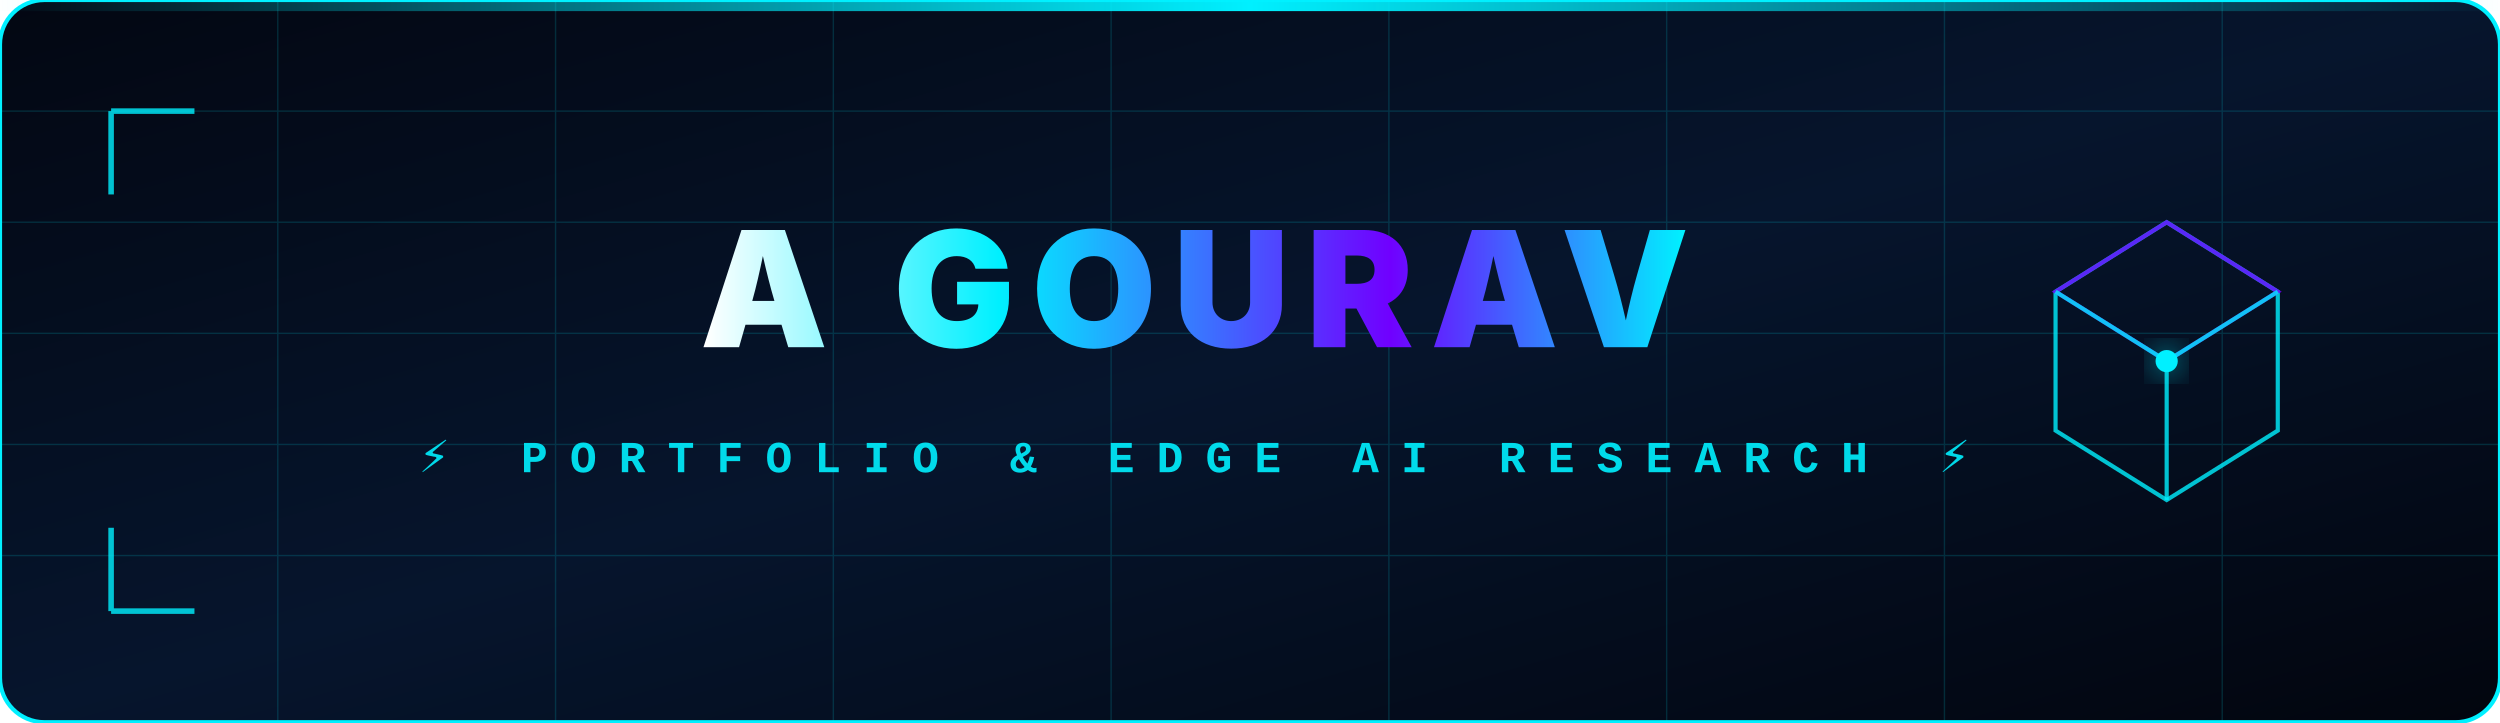
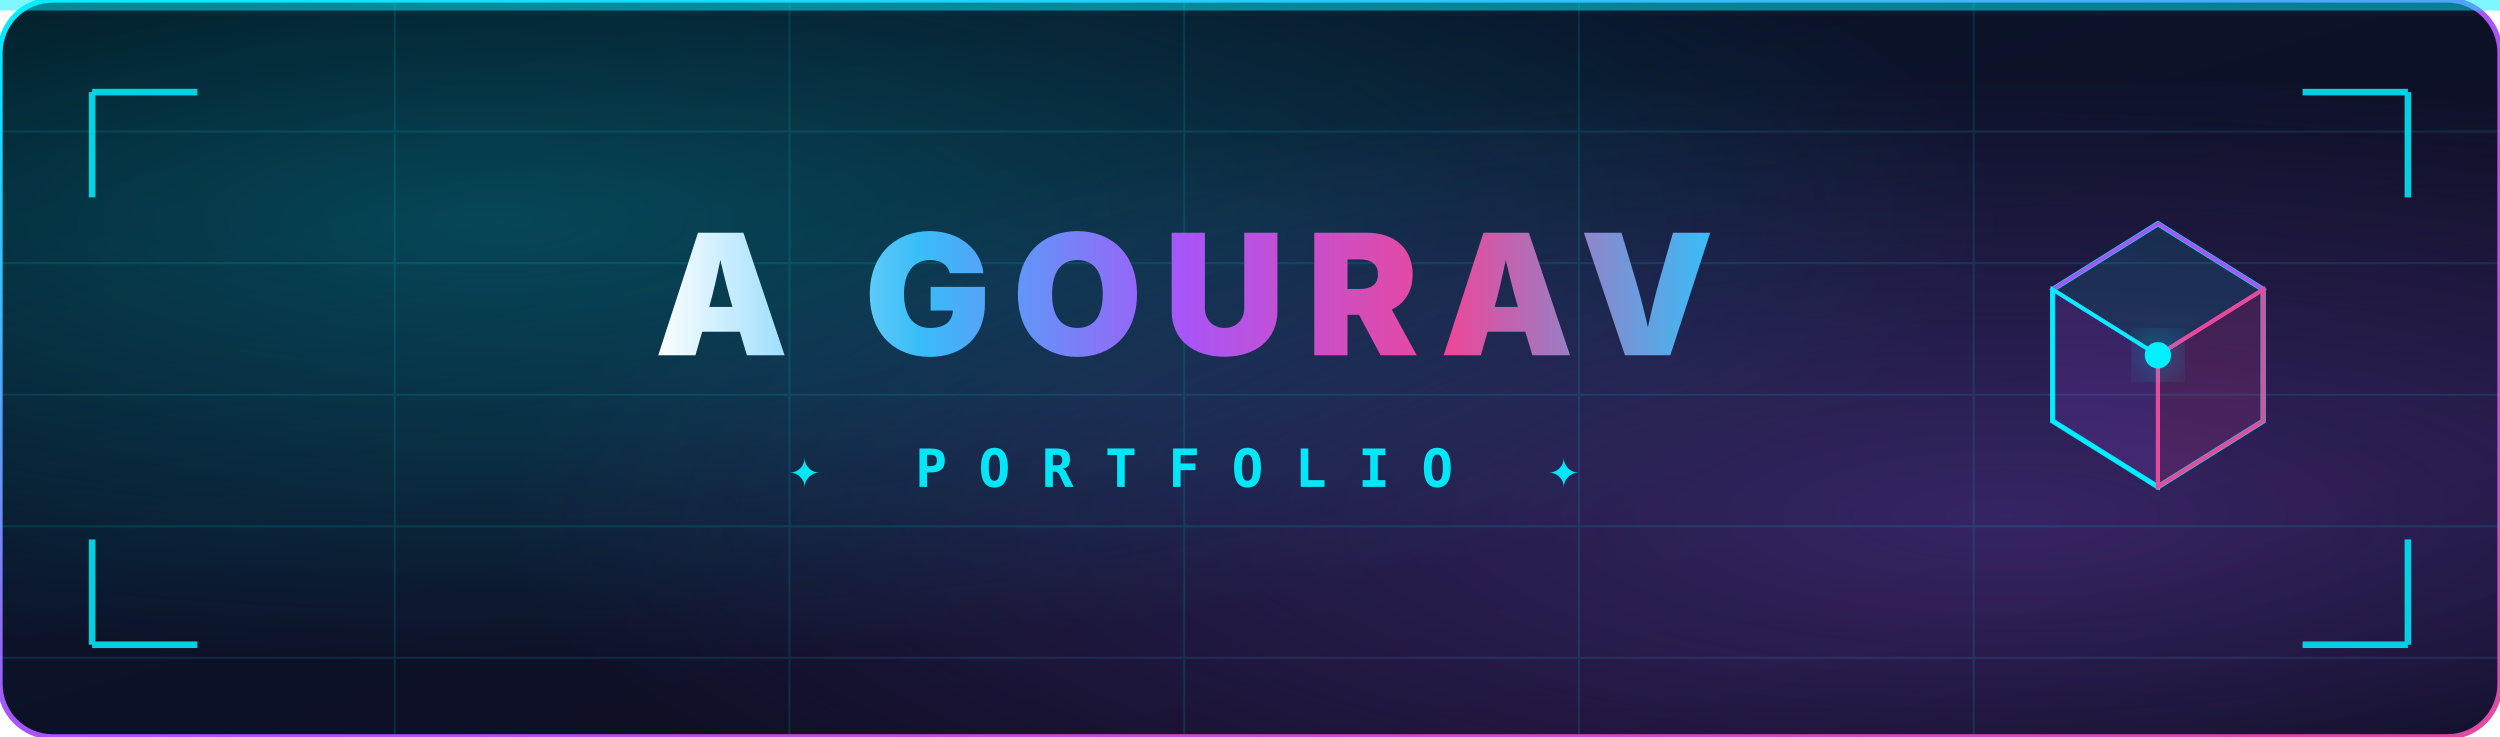
- <svg xmlns="http://www.w3.org/2000/svg" width="900" height="260" viewBox="0 0 900 260" fill="none">
+ <svg xmlns="http://www.w3.org/2000/svg" width="950" height="280" viewBox="0 0 950 280" fill="none">
  <defs>
    <linearGradient id="bg-grad" x1="0%" y1="0%" x2="100%" y2="100%">
      <stop offset="0%" stop-color="#030712" />
-       <stop offset="50%" stop-color="#06152d" />
-       <stop offset="100%" stop-color="#02050e" />
+       <stop offset="40%" stop-color="#0b1329" />
+       <stop offset="80%" stop-color="#120c24" />
+       <stop offset="100%" stop-color="#030712" />
    </linearGradient>
-     <linearGradient id="text-grad" x1="0%" y1="0%" x2="100%" y2="0%">
+     <radialGradient id="aurora-glow1" cx="20%" cy="30%" r="60%">
+       <stop offset="0%" stop-color="#00F0FF" stop-opacity="0.25" />
+       <stop offset="100%" stop-color="#00F0FF" stop-opacity="0" />
+     </radialGradient>
+     <radialGradient id="aurora-glow2" cx="80%" cy="70%" r="60%">
+       <stop offset="0%" stop-color="#8B5CF6" stop-opacity="0.3" />
+       <stop offset="100%" stop-color="#8B5CF6" stop-opacity="0" />
+     </radialGradient>
+     <linearGradient id="title-grad" x1="0%" y1="0%" x2="100%" y2="0%">
      <stop offset="0%" stop-color="#FFFFFF" />
-       <stop offset="30%" stop-color="#00F0FF" />
-       <stop offset="70%" stop-color="#7000FF" />
-       <stop offset="100%" stop-color="#00F0FF" />
+       <stop offset="25%" stop-color="#38BDF8" />
+       <stop offset="50%" stop-color="#A855F7" />
+       <stop offset="75%" stop-color="#EC4899" />
+       <stop offset="100%" stop-color="#38BDF8" />
    </linearGradient>
-     <linearGradient id="cyan-glow" x1="0%" y1="0%" x2="100%" y2="0%">
-       <stop offset="0%" stop-color="#00F0FF" stop-opacity="0" />
-       <stop offset="50%" stop-color="#00F0FF" stop-opacity="1" />
-       <stop offset="100%" stop-color="#00F0FF" stop-opacity="0" />
+     <linearGradient id="border-grad" x1="0%" y1="0%" x2="100%" y2="100%">
+       <stop offset="0%" stop-color="#00F0FF" />
+       <stop offset="50%" stop-color="#A855F7" />
+       <stop offset="100%" stop-color="#EC4899" />
    </linearGradient>
    <filter id="neon-glow" x="-50%" y="-50%" width="200%" height="200%">
-       <feGaussianBlur stdDeviation="6" result="coloredBlur" />
-       <feMerge>
-         <feMergeNode in="coloredBlur" />
-         <feMergeNode in="SourceGraphic" />
-       </feMerge>
-     </filter>
-     <filter id="heavy-glow" x="-50%" y="-50%" width="200%" height="200%">
-       <feGaussianBlur stdDeviation="12" result="blur1" />
-       <feGaussianBlur stdDeviation="24" result="blur2" />
+       <feGaussianBlur stdDeviation="8" result="blur1" />
+       <feGaussianBlur stdDeviation="18" result="blur2" />
      <feMerge>
        <feMergeNode in="blur2" />
        <feMergeNode in="blur1" />
        <feMergeNode in="SourceGraphic" />
      </feMerge>
    </filter>
  </defs>
  <style>
-     @keyframes pulseGlow {
-       0% { filter: drop-shadow(0 0 10px #00F0FF) drop-shadow(0 0 25px #0077FF); opacity: 0.9; }
-       50% { filter: drop-shadow(0 0 25px #00F0FF) drop-shadow(0 0 50px #7000FF); opacity: 1; }
-       100% { filter: drop-shadow(0 0 10px #00F0FF) drop-shadow(0 0 25px #0077FF); opacity: 0.9; }
+     @keyframes pulseTitle {
+       0% { filter: drop-shadow(0 0 12px #00F0FF) drop-shadow(0 0 30px #A855F7); }
+       50% { filter: drop-shadow(0 0 28px #00F0FF) drop-shadow(0 0 55px #EC4899); }
+       100% { filter: drop-shadow(0 0 12px #00F0FF) drop-shadow(0 0 30px #A855F7); }
    }
-     @keyframes scanline {
-       0% { transform: translateY(-260px); opacity: 0; }
-       50% { opacity: 0.4; }
-       100% { transform: translateY(260px); opacity: 0; }
+     @keyframes floatText {
+       0% { transform: translateY(0px); }
+       50% { transform: translateY(-5px); }
+       100% { transform: translateY(0px); }
    }
-     @keyframes rotateCube {
+     @keyframes rotate3D {
      0% { transform: rotate(0deg) scale(1); }
-       50% { transform: rotate(180deg) scale(1.1); }
+       50% { transform: rotate(180deg) scale(1.08); }
      100% { transform: rotate(360deg) scale(1); }
    }
-     @keyframes floatTitle {
-       0% { transform: translateY(0px); }
-       50% { transform: translateY(-6px); }
-       100% { transform: translateY(0px); }
+     @keyframes sweepLine {
+       0% { transform: translateY(-280px); opacity: 0; }
+       50% { opacity: 0.35; }
+       100% { transform: translateY(280px); opacity: 0; }
    }

-     .bg-rect {
+     .main-bg {
      fill: url(#bg-grad);
-       stroke: #00F0FF;
-       stroke-width: 1.5;
-       rx: 16px;
+       stroke: url(#border-grad);
+       stroke-width: 2px;
+       rx: 20px;
    }
-     .main-title {
-       font-family: 'Space Grotesk', 'Orbitron', -apple-system, sans-serif;
-       font-size: 58px;
+     .title-text {
+       font-family: 'Space Grotesk', 'Orbitron', 'Inter', -apple-system, sans-serif;
+       font-size: 64px;
      font-weight: 900;
-       fill: url(#text-grad);
-       letter-spacing: 6px;
-       text-anchor: middle;
-       animation: floatTitle 4s ease-in-out infinite, pulseGlow 3s ease-in-out infinite;
-     }
-     .subtitle {
-       font-family: 'JetBrains Mono', 'Courier New', monospace;
-       font-size: 16px;
-       font-weight: 700;
-       fill: #00F0FF;
+       fill: url(#title-grad);
      letter-spacing: 8px;
      text-anchor: middle;
-       opacity: 0.9;
+       animation: floatText 4s ease-in-out infinite, pulseTitle 3s ease-in-out infinite;
    }
-     .cube-wire {
-       transform-origin: 780px 130px;
-       animation: rotateCube 12s linear infinite;
+     .sub-text {
+       font-family: 'JetBrains Mono', monospace;
+       font-size: 20px;
+       font-weight: 800;
+       fill: #00F0FF;
+       letter-spacing: 12px;
+       text-anchor: middle;
+       opacity: 0.95;
    }
-     .scan-bar {
-       animation: scanline 4s linear infinite;
+     .vector-3d {
+       transform-origin: 820px 140px;
+       animation: rotate3D 14s linear infinite;
+     }
+     .scan-line {
+       animation: sweepLine 5s linear infinite;
    }
  </style>
-   <rect width="900" height="260" class="bg-rect" />
-   <g opacity="0.15" stroke="#00F0FF" stroke-width="0.5">
-     <line x1="0" y1="40" x2="900" y2="40" />
-     <line x1="0" y1="80" x2="900" y2="80" />
-     <line x1="0" y1="120" x2="900" y2="120" />
-     <line x1="0" y1="160" x2="900" y2="160" />
-     <line x1="0" y1="200" x2="900" y2="200" />
-     <line x1="100" y1="0" x2="100" y2="260" />
-     <line x1="200" y1="0" x2="200" y2="260" />
-     <line x1="300" y1="0" x2="300" y2="260" />
-     <line x1="400" y1="0" x2="400" y2="260" />
-     <line x1="500" y1="0" x2="500" y2="260" />
-     <line x1="600" y1="0" x2="600" y2="260" />
-     <line x1="700" y1="0" x2="700" y2="260" />
-     <line x1="800" y1="0" x2="800" y2="260" />
+   <rect width="950" height="280" class="main-bg" />
+   <rect width="950" height="280" fill="url(#aurora-glow1)" rx="20" />
+   <rect width="950" height="280" fill="url(#aurora-glow2)" rx="20" />
+   <g opacity="0.12" stroke="#00F0FF" stroke-width="0.75">
+     <line x1="0" y1="50" x2="950" y2="50" />
+     <line x1="0" y1="100" x2="950" y2="100" />
+     <line x1="0" y1="150" x2="950" y2="150" />
+     <line x1="0" y1="200" x2="950" y2="200" />
+     <line x1="0" y1="250" x2="950" y2="250" />
+     <line x1="150" y1="0" x2="150" y2="280" />
+     <line x1="300" y1="0" x2="300" y2="280" />
+     <line x1="450" y1="0" x2="450" y2="280" />
+     <line x1="600" y1="0" x2="600" y2="280" />
+     <line x1="750" y1="0" x2="750" y2="280" />
  </g>
-   <rect x="0" y="0" width="900" height="4" fill="url(#cyan-glow)" class="scan-bar" />
-   <g class="cube-wire">
-     <polygon points="780,80 820,105 820,155 780,180 740,155 740,105" fill="none" stroke="#00F0FF" stroke-width="1.5" opacity="0.8" />
-     <polygon points="780,80 820,105 780,130 740,105" fill="none" stroke="#7000FF" stroke-width="1.5" opacity="0.8" />
-     <line x1="780" y1="130" x2="780" y2="180" stroke="#00F0FF" stroke-width="1.5" opacity="0.8" />
-     <line x1="820" y1="105" x2="780" y2="130" stroke="#00F0FF" stroke-width="1.5" opacity="0.8" />
-     <line x1="740" y1="105" x2="780" y2="130" stroke="#00F0FF" stroke-width="1.5" opacity="0.8" />
-     <circle cx="780" cy="130" r="4" fill="#00F0FF" filter="url(#neon-glow)" />
+   <rect x="0" y="0" width="950" height="4" fill="#00F0FF" class="scan-line" opacity="0.5" filter="url(#neon-glow)" />
+   <g stroke="#00F0FF" stroke-width="2.5" opacity="0.85">
+     <path d="M 35 35 L 35 75 M 35 35 L 75 35" />
+     <path d="M 915 35 L 915 75 M 915 35 L 875 35" />
+     <path d="M 35 245 L 35 205 M 35 245 L 75 245" />
+     <path d="M 915 245 L 915 205 M 915 245 L 875 245" />
  </g>
-   <g stroke="#00F0FF" stroke-width="2" opacity="0.8">
-     <path d="M 40 40 L 40 70 M 40 40 L 70 40" />
-     <path d="M 40 220 L 40 190 M 40 220 L 70 220" />
+   <g class="vector-3d">
+     <polygon points="820,85 860,110 860,160 820,185 780,160 780,110" fill="none" stroke="#00F0FF" stroke-width="2" opacity="0.9" />
+     <polygon points="820,85 860,110 820,135 780,110" fill="#00F0FF" fill-opacity="0.1" stroke="#A855F7" stroke-width="1.5" />
+     <polygon points="780,110 820,135 820,185 780,160" fill="#A855F7" fill-opacity="0.15" stroke="#00F0FF" stroke-width="1.5" />
+     <polygon points="820,135 860,110 860,160 820,185" fill="#EC4899" fill-opacity="0.15" stroke="#EC4899" stroke-width="1.5" />
+     <circle cx="820" cy="135" r="5" fill="#00F0FF" filter="url(#neon-glow)" />
  </g>
-   <g transform="translate(430, 125)">
-     <text x="0" y="0" class="main-title">A GOURAV</text>
-     <text x="0" y="45" class="subtitle">⚡ PORTFOLIO &amp; EDGE AI RESEARCH ⚡</text>
+   <g transform="translate(450, 135)">
+     <text x="0" y="0" class="title-text">A GOURAV</text>
+     <text x="0" y="50" class="sub-text">✦ PORTFOLIO ✦</text>
  </g>
</svg>
